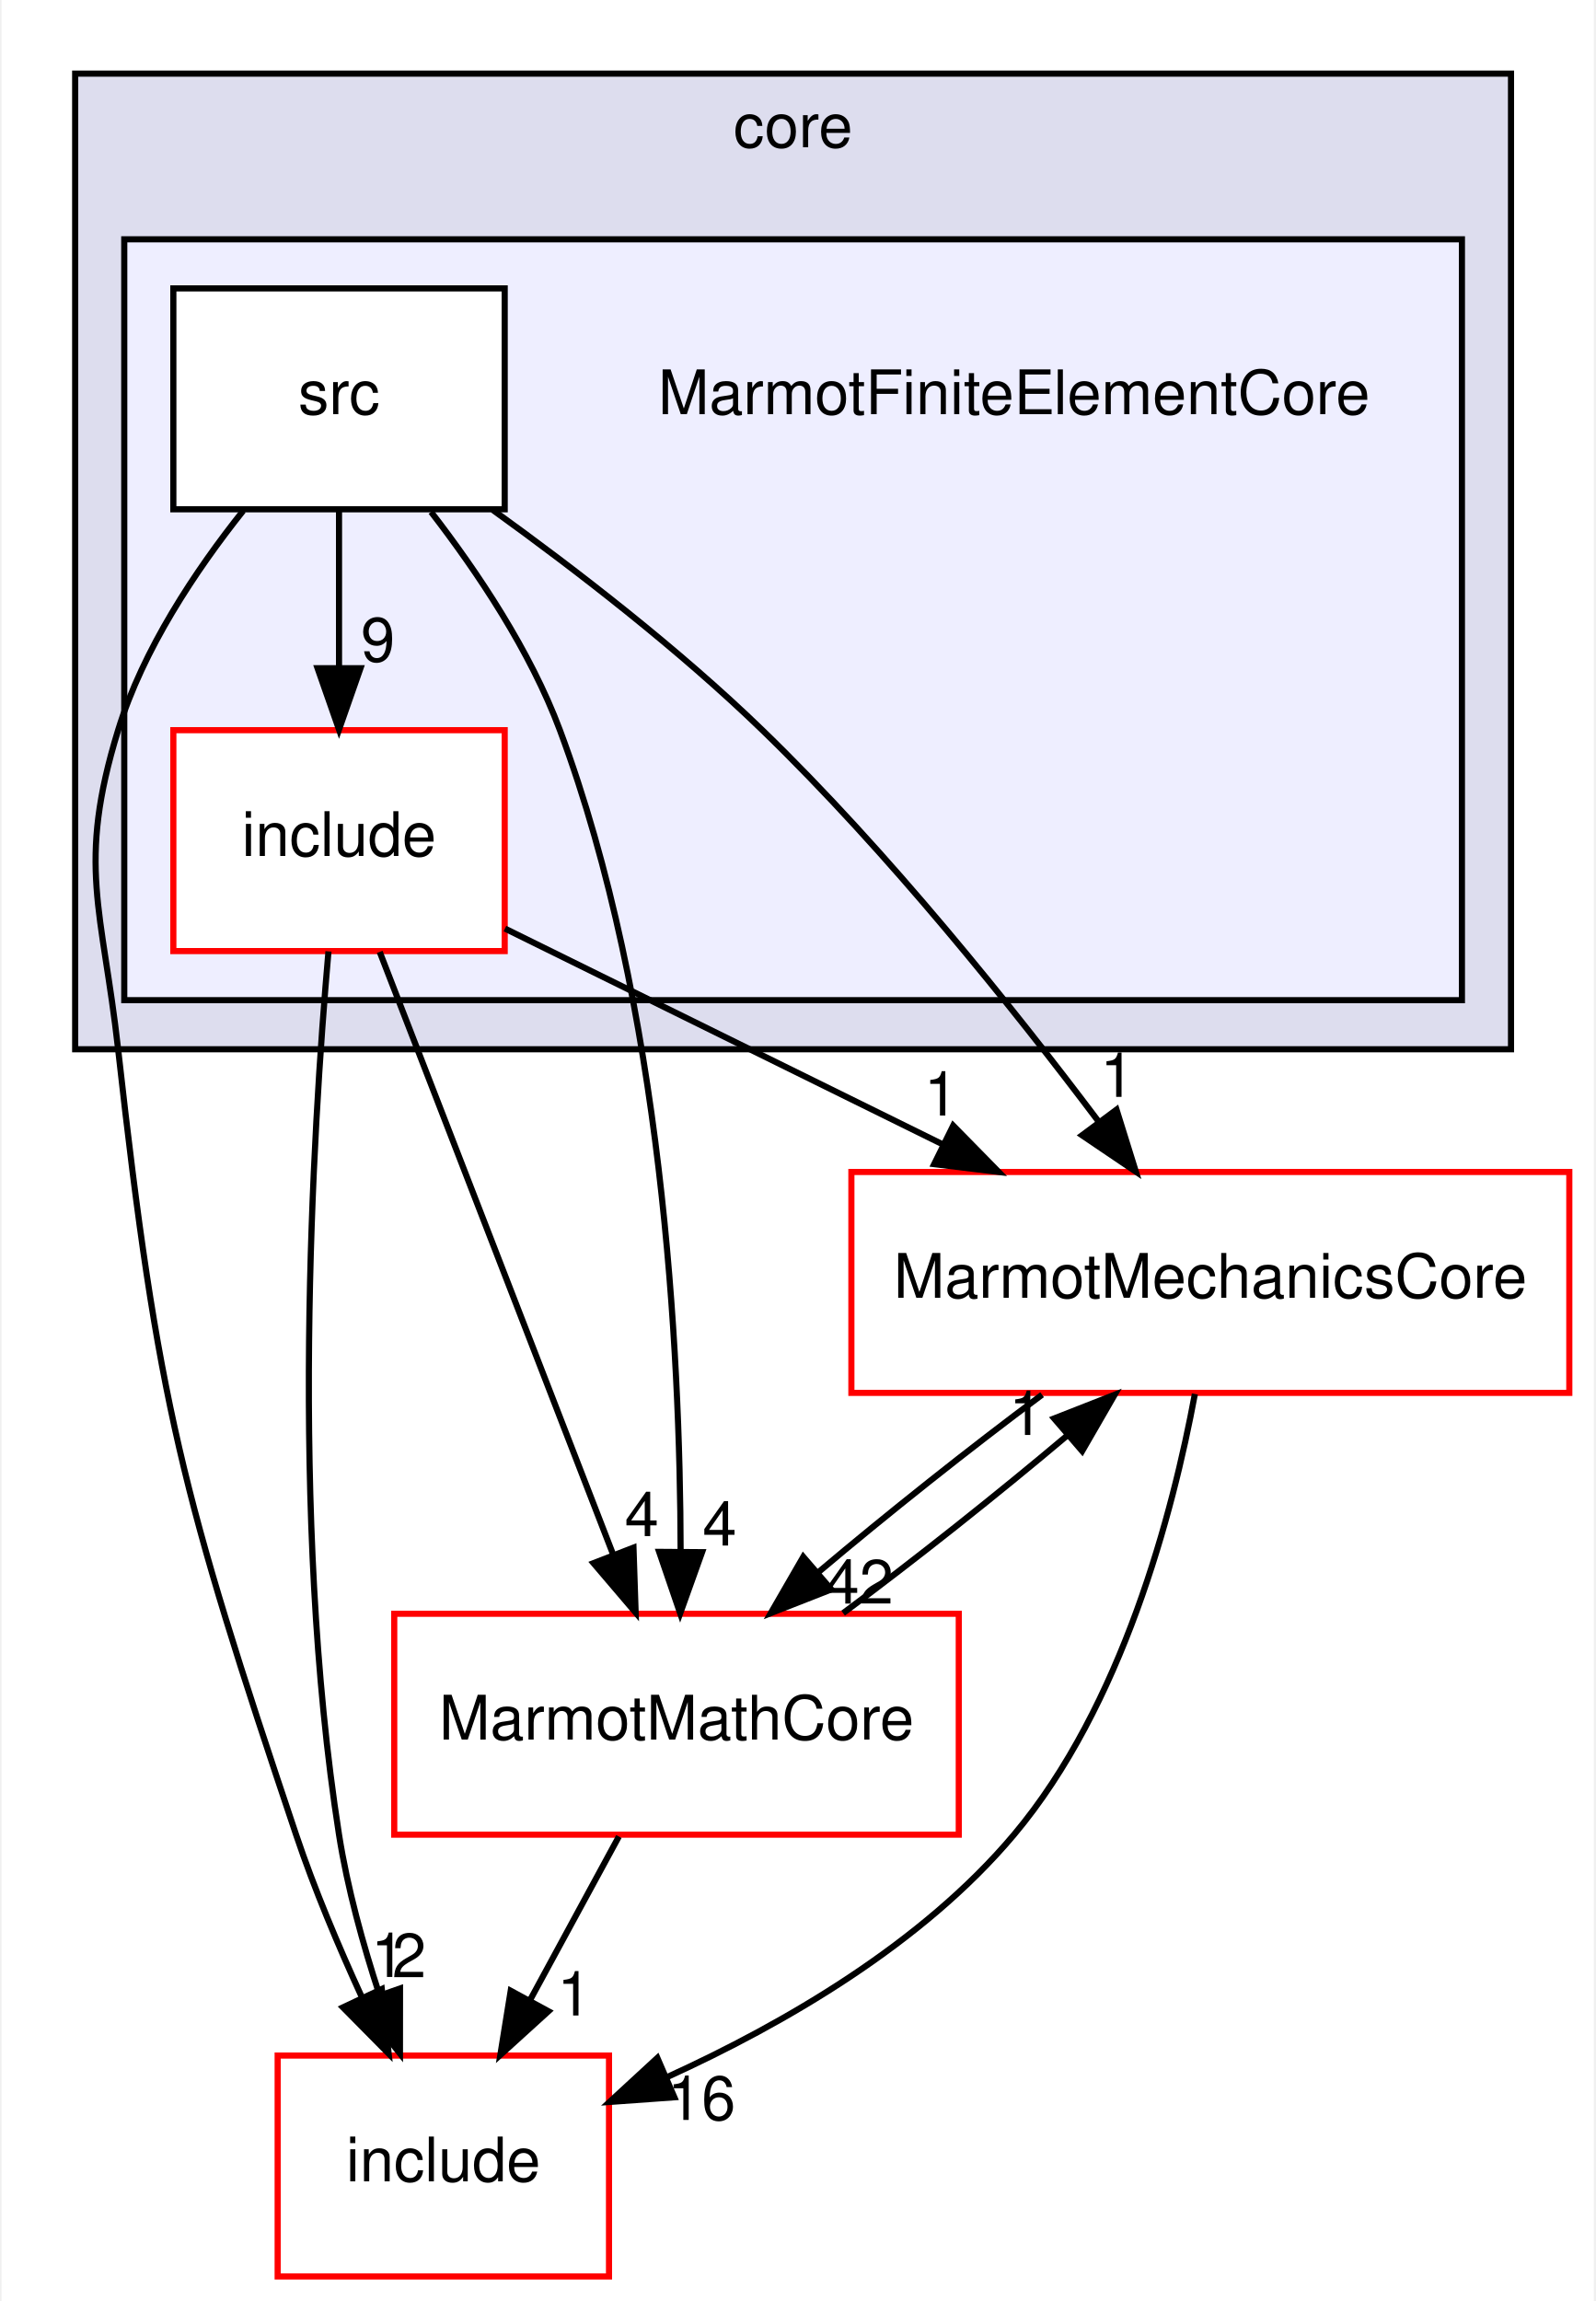
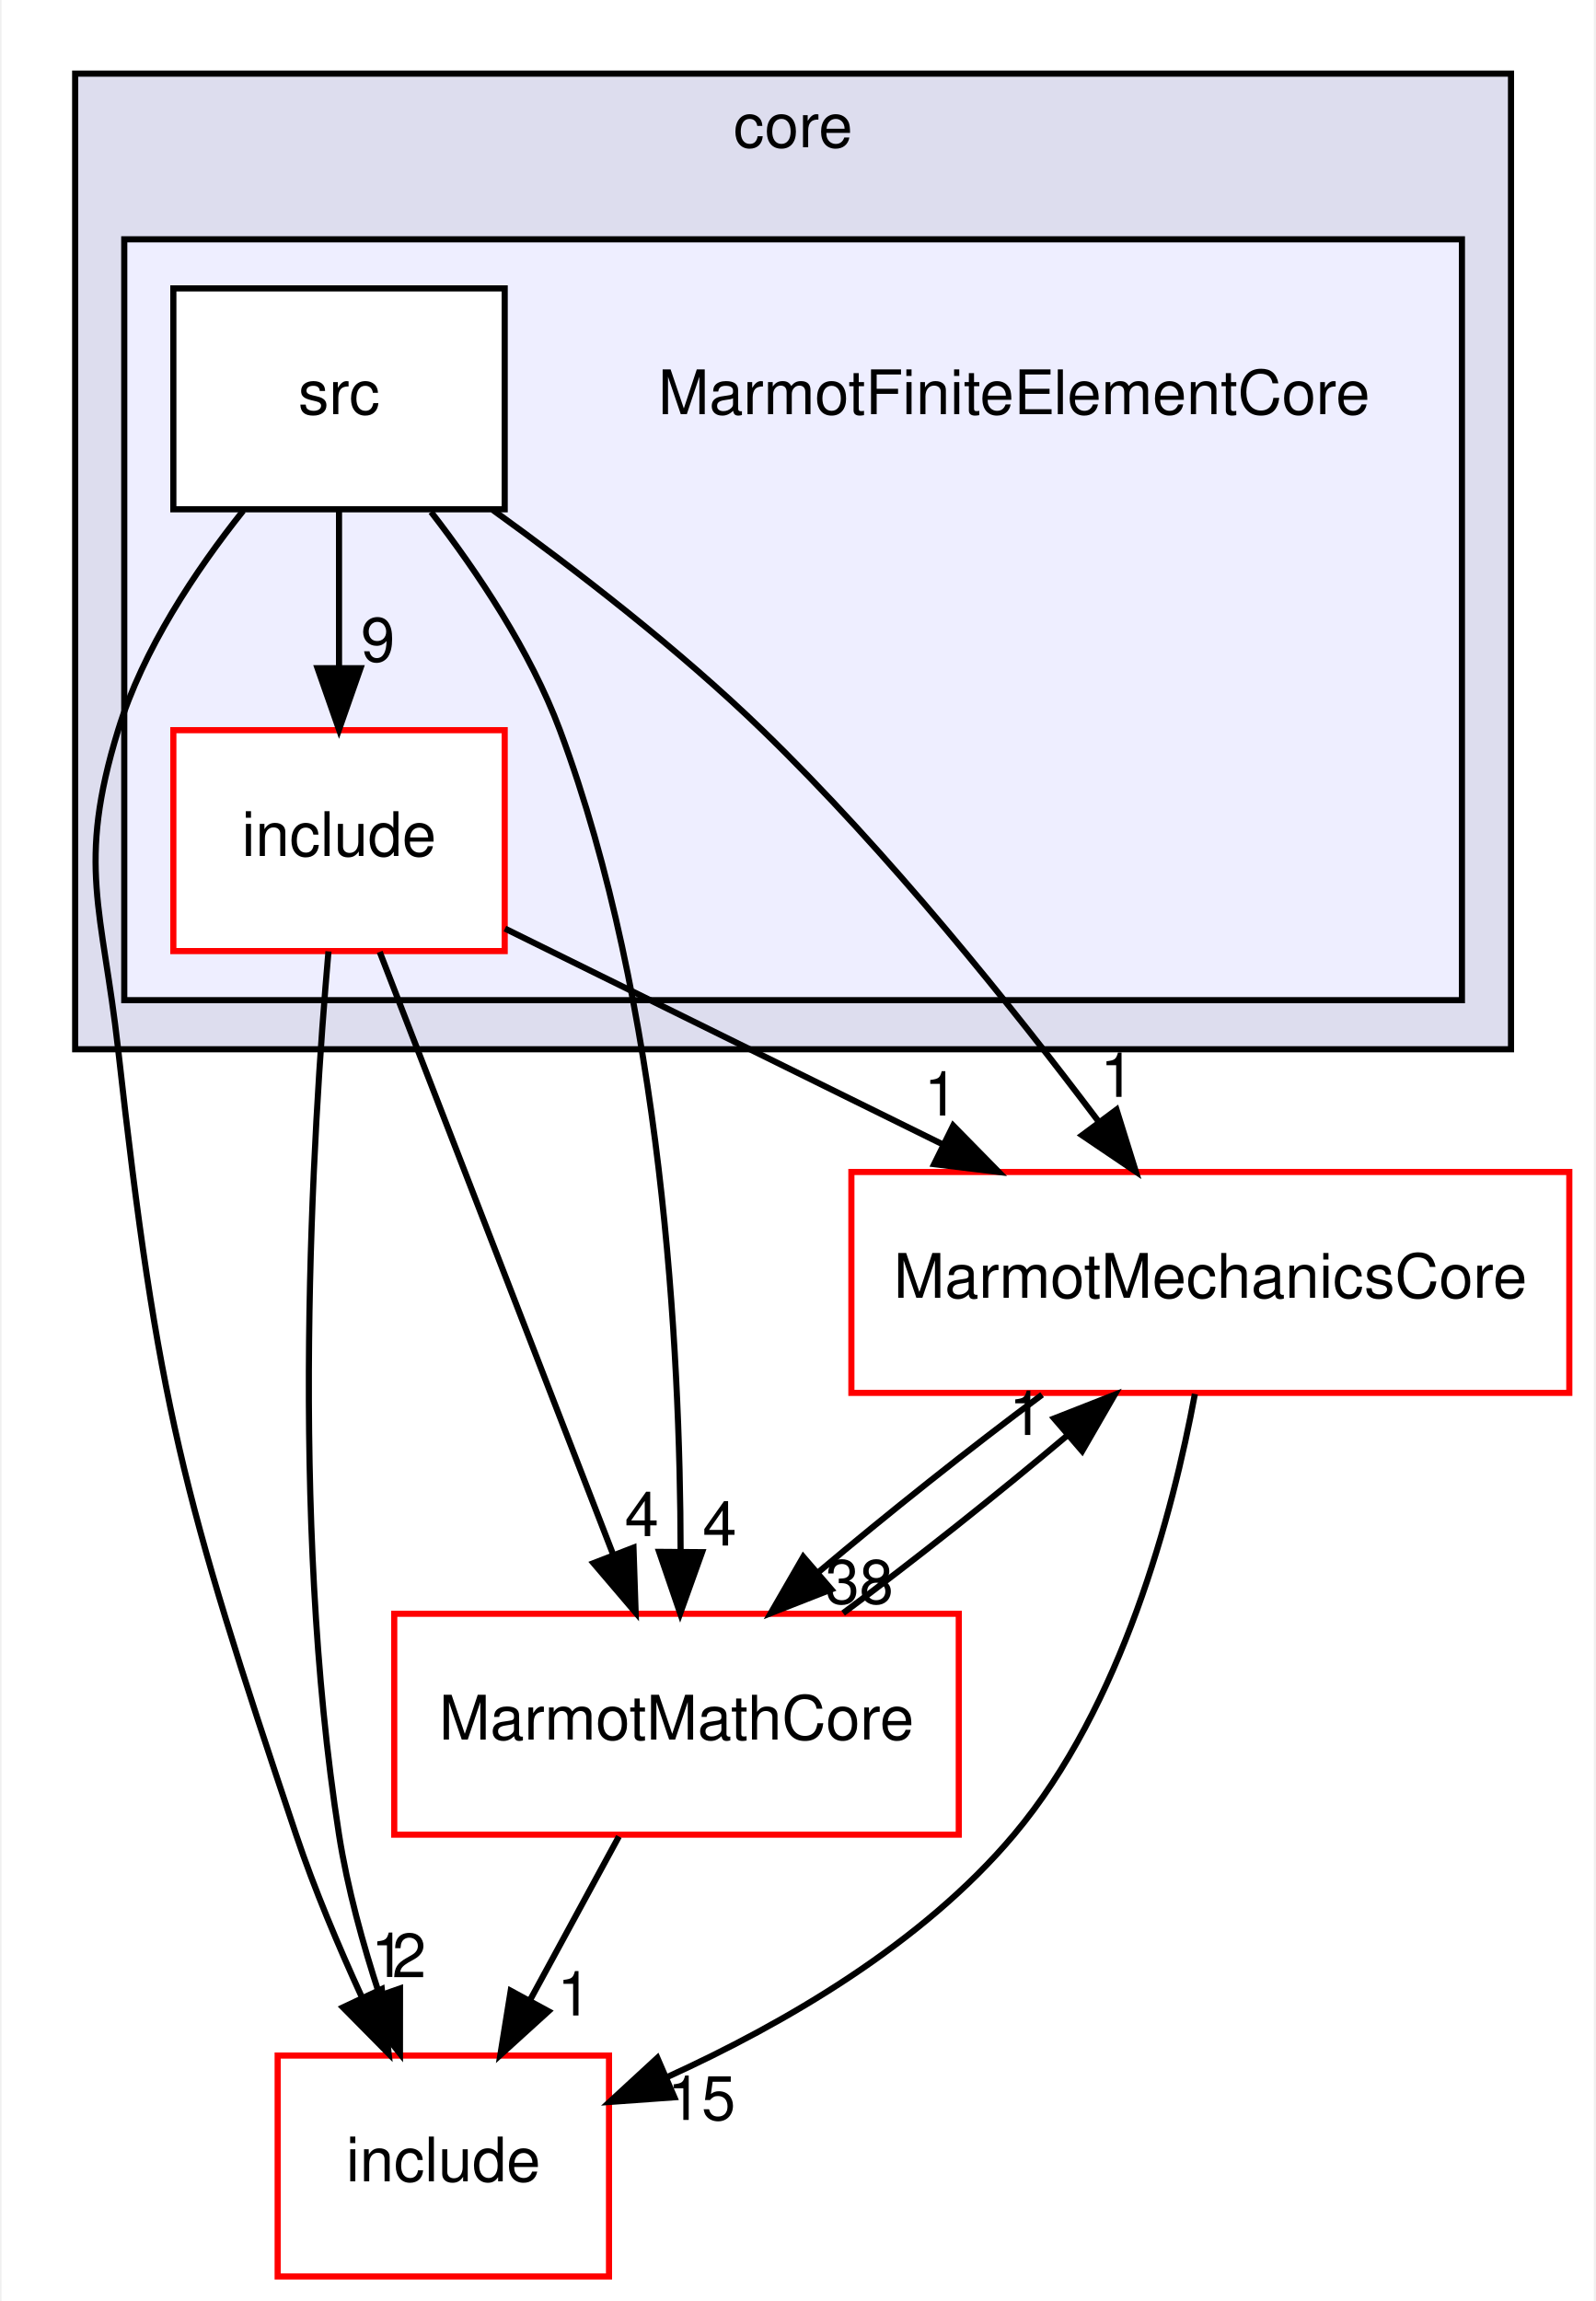
<svg xmlns="http://www.w3.org/2000/svg" xmlns:xlink="http://www.w3.org/1999/xlink" width="260pt" height="375pt" viewBox="0.00 0.00 259.50 375.00">
  <g id="graph0" class="graph" transform="scale(1 1) rotate(0) translate(4 371)">
    <polygon fill="white" stroke="transparent" points="-4,4 -4,-371 255.5,-371 255.5,4 -4,4" />
    <g id="clust1" class="cluster">
      <g id="a_clust1">
        <a xlink:href="dir_6d4da112a1331882b0b6514a341190a0.html" target="_top" xlink:title="core">
          <polygon fill="#ddddee" stroke="black" points="8,-200 8,-359 242,-359 242,-200 8,-200" />
          <text text-anchor="middle" x="125" y="-347" font-family="Helvetica,sans-Serif" font-size="10.00">core</text>
        </a>
      </g>
    </g>
    <g id="clust2" class="cluster">
      <g id="a_clust2">
        <a xlink:href="dir_a6282ced73efdb7b36cfc8bdf7a60b20.html" target="_top">
          <polygon fill="#eeeeff" stroke="black" points="16,-208 16,-332 234,-332 234,-208 16,-208" />
        </a>
      </g>
    </g>
    <g id="node1" class="node">
      <text text-anchor="middle" x="161" y="-303.5" font-family="Helvetica,sans-Serif" font-size="10.00">MarmotFiniteElementCore</text>
    </g>
    <g id="node2" class="node">
      <g id="a_node2">
        <a xlink:href="dir_7a1ab5031ed028ea4c059c711d14cf0d.html" target="_top" xlink:title="include">
          <polygon fill="white" stroke="red" points="78,-252 24,-252 24,-216 78,-216 78,-252" />
          <text text-anchor="middle" x="51" y="-231.5" font-family="Helvetica,sans-Serif" font-size="10.00">include</text>
        </a>
      </g>
    </g>
    <g id="node4" class="node">
      <g id="a_node4">
        <a xlink:href="dir_9969c29766c3ca5ea49aac3cac97384d.html" target="_top" xlink:title="MarmotMechanicsCore">
          <polygon fill="white" stroke="red" points="251.5,-180 134.5,-180 134.5,-144 251.5,-144 251.5,-180" />
          <text text-anchor="middle" x="193" y="-159.5" font-family="Helvetica,sans-Serif" font-size="10.00">MarmotMechanicsCore</text>
        </a>
      </g>
    </g>
    <g id="edge1" class="edge">
      <path fill="none" stroke="black" d="M78.04,-219.67C98.22,-209.72 126.2,-195.93 149.51,-184.44" />
      <polygon fill="black" stroke="black" points="151.09,-187.56 158.51,-180 147.99,-181.28 151.09,-187.56" />
      <g id="a_edge1-headlabel">
        <a xlink:href="dir_000007_000012.html" target="_top" xlink:title="1">
          <text text-anchor="middle" x="149.12" y="-189.2" font-family="Helvetica,sans-Serif" font-size="10.00">1</text>
        </a>
      </g>
    </g>
    <g id="node5" class="node">
      <g id="a_node5">
        <a xlink:href="dir_d44c64559bbebec7f509842c48db8b23.html" target="_top" xlink:title="include">
          <polygon fill="white" stroke="red" points="95,-36 41,-36 41,0 95,0 95,-36" />
          <text text-anchor="middle" x="68" y="-15.5" font-family="Helvetica,sans-Serif" font-size="10.00">include</text>
        </a>
      </g>
    </g>
    <g id="edge2" class="edge">
      <path fill="none" stroke="black" d="M49.28,-215.95C46.68,-186.41 42.88,-123.92 51,-72 52.36,-63.31 54.9,-54.1 57.61,-45.84" />
      <polygon fill="black" stroke="black" points="60.94,-46.93 60.93,-36.33 54.33,-44.62 60.94,-46.93" />
      <g id="a_edge2-headlabel">
        <a xlink:href="dir_000007_000002.html" target="_top" xlink:title="2">
          <text text-anchor="middle" x="62.43" y="-48.76" font-family="Helvetica,sans-Serif" font-size="10.00">2</text>
        </a>
      </g>
    </g>
    <g id="node6" class="node">
      <g id="a_node6">
        <a xlink:href="dir_39413a3592d49ba1372e049fbfe3e31f.html" target="_top" xlink:title="MarmotMathCore">
          <polygon fill="white" stroke="red" points="152,-108 60,-108 60,-72 152,-72 152,-108" />
          <text text-anchor="middle" x="106" y="-87.5" font-family="Helvetica,sans-Serif" font-size="10.00">MarmotMathCore</text>
        </a>
      </g>
    </g>
    <g id="edge3" class="edge">
      <path fill="none" stroke="black" d="M57.63,-215.87C67.09,-191.46 84.53,-146.43 95.68,-117.64" />
      <polygon fill="black" stroke="black" points="98.99,-118.78 99.34,-108.19 92.47,-116.25 98.99,-118.78" />
      <g id="a_edge3-headlabel">
        <a xlink:href="dir_000007_000010.html" target="_top" xlink:title="4">
          <text text-anchor="middle" x="100.34" y="-120.66" font-family="Helvetica,sans-Serif" font-size="10.00">4</text>
        </a>
      </g>
    </g>
    <g id="node3" class="node">
      <g id="a_node3">
        <a xlink:href="dir_b03b27ba81a49fd6f9c9588f67883179.html" target="_top" xlink:title="src">
          <polygon fill="white" stroke="black" points="78,-324 24,-324 24,-288 78,-288 78,-324" />
          <text text-anchor="middle" x="51" y="-303.5" font-family="Helvetica,sans-Serif" font-size="10.00">src</text>
        </a>
      </g>
    </g>
    <g id="edge6" class="edge">
      <path fill="none" stroke="black" d="M51,-287.7C51,-279.98 51,-270.71 51,-262.11" />
      <polygon fill="black" stroke="black" points="54.5,-262.1 51,-252.1 47.5,-262.1 54.5,-262.1" />
      <g id="a_edge6-headlabel">
        <a xlink:href="dir_000009_000007.html" target="_top" xlink:title="9">
          <text text-anchor="middle" x="57.34" y="-263.2" font-family="Helvetica,sans-Serif" font-size="10.00">9</text>
        </a>
      </g>
    </g>
    <g id="edge7" class="edge">
      <path fill="none" stroke="black" d="M76.06,-287.89C89.67,-278.08 106.44,-265.14 120,-252 140.45,-232.2 160.74,-206.88 174.72,-188.31" />
      <polygon fill="black" stroke="black" points="177.71,-190.16 180.86,-180.05 172.09,-185.98 177.71,-190.16" />
      <g id="a_edge7-headlabel">
        <a xlink:href="dir_000009_000012.html" target="_top" xlink:title="1">
          <text text-anchor="middle" x="177.84" y="-192.24" font-family="Helvetica,sans-Serif" font-size="10.00">1</text>
        </a>
      </g>
    </g>
    <g id="edge8" class="edge">
      <path fill="none" stroke="black" d="M35.39,-287.77C27.63,-278.03 19.05,-265.18 15,-252 8.21,-229.91 12.43,-222.97 15,-200 21.48,-142.03 25.43,-127.3 44,-72 46.96,-63.19 50.89,-53.87 54.71,-45.54" />
      <polygon fill="black" stroke="black" points="57.97,-46.84 59.09,-36.31 51.64,-43.85 57.97,-46.84" />
      <g id="a_edge8-headlabel">
        <a xlink:href="dir_000009_000002.html" target="_top" xlink:title="1">
          <text text-anchor="middle" x="59" y="-48.81" font-family="Helvetica,sans-Serif" font-size="10.00">1</text>
        </a>
      </g>
    </g>
    <g id="edge9" class="edge">
      <path fill="none" stroke="black" d="M66,-287.57C73.58,-277.76 82.18,-264.92 87,-252 103.7,-207.22 106.61,-151.01 106.67,-118.24" />
      <polygon fill="black" stroke="black" points="110.17,-118.04 106.6,-108.07 103.17,-118.09 110.17,-118.04" />
      <g id="a_edge9-headlabel">
        <a xlink:href="dir_000009_000010.html" target="_top" xlink:title="4">
          <text text-anchor="middle" x="113.03" y="-119.12" font-family="Helvetica,sans-Serif" font-size="10.00">4</text>
        </a>
      </g>
    </g>
    <g id="edge4" class="edge">
      <path fill="none" stroke="black" d="M190.48,-143.82C186.89,-124.47 178.64,-92.99 161,-72 146.07,-54.23 123.57,-41.19 104.44,-32.48" />
      <polygon fill="black" stroke="black" points="105.65,-29.2 95.09,-28.44 102.88,-35.62 105.65,-29.2" />
      <g id="a_edge4-headlabel">
-         <a xlink:href="dir_000012_000002.html" target="_top" xlink:title="16">
-           <text text-anchor="middle" x="110.08" y="-25.51" font-family="Helvetica,sans-Serif" font-size="10.00">16</text>
+         <a xlink:href="dir_000012_000002.html" target="_top" xlink:title="15">
+           <text text-anchor="middle" x="110.08" y="-25.51" font-family="Helvetica,sans-Serif" font-size="10.00">15</text>
        </a>
      </g>
    </g>
    <g id="edge5" class="edge">
      <path fill="none" stroke="black" d="M165.58,-143.7C153.83,-134.97 140.33,-124.24 129.09,-114.75" />
      <polygon fill="black" stroke="black" points="131.23,-111.97 121.36,-108.1 126.66,-117.28 131.23,-111.97" />
      <g id="a_edge5-headlabel">
-         <a xlink:href="dir_000012_000010.html" target="_top" xlink:title="42">
-           <text text-anchor="middle" x="135.8" y="-109.66" font-family="Helvetica,sans-Serif" font-size="10.00">42</text>
+         <a xlink:href="dir_000012_000010.html" target="_top" xlink:title="38">
+           <text text-anchor="middle" x="135.8" y="-109.66" font-family="Helvetica,sans-Serif" font-size="10.00">38</text>
        </a>
      </g>
    </g>
    <g id="edge10" class="edge">
      <path fill="none" stroke="black" d="M133.15,-108.1C144.88,-116.8 158.38,-127.52 169.65,-137.03" />
      <polygon fill="black" stroke="black" points="167.54,-139.83 177.41,-143.7 172.11,-134.52 167.54,-139.83" />
      <g id="a_edge10-headlabel">
        <a xlink:href="dir_000010_000012.html" target="_top" xlink:title="1">
          <text text-anchor="middle" x="162.97" y="-137.14" font-family="Helvetica,sans-Serif" font-size="10.00">1</text>
        </a>
      </g>
    </g>
    <g id="edge11" class="edge">
      <path fill="none" stroke="black" d="M96.61,-71.7C92.24,-63.64 86.94,-53.89 82.1,-44.98" />
      <polygon fill="black" stroke="black" points="85.13,-43.22 77.29,-36.1 78.98,-46.56 85.13,-43.22" />
      <g id="a_edge11-headlabel">
        <a xlink:href="dir_000010_000002.html" target="_top" xlink:title="1">
          <text text-anchor="middle" x="89.34" y="-42.53" font-family="Helvetica,sans-Serif" font-size="10.00">1</text>
        </a>
      </g>
    </g>
  </g>
</svg>
